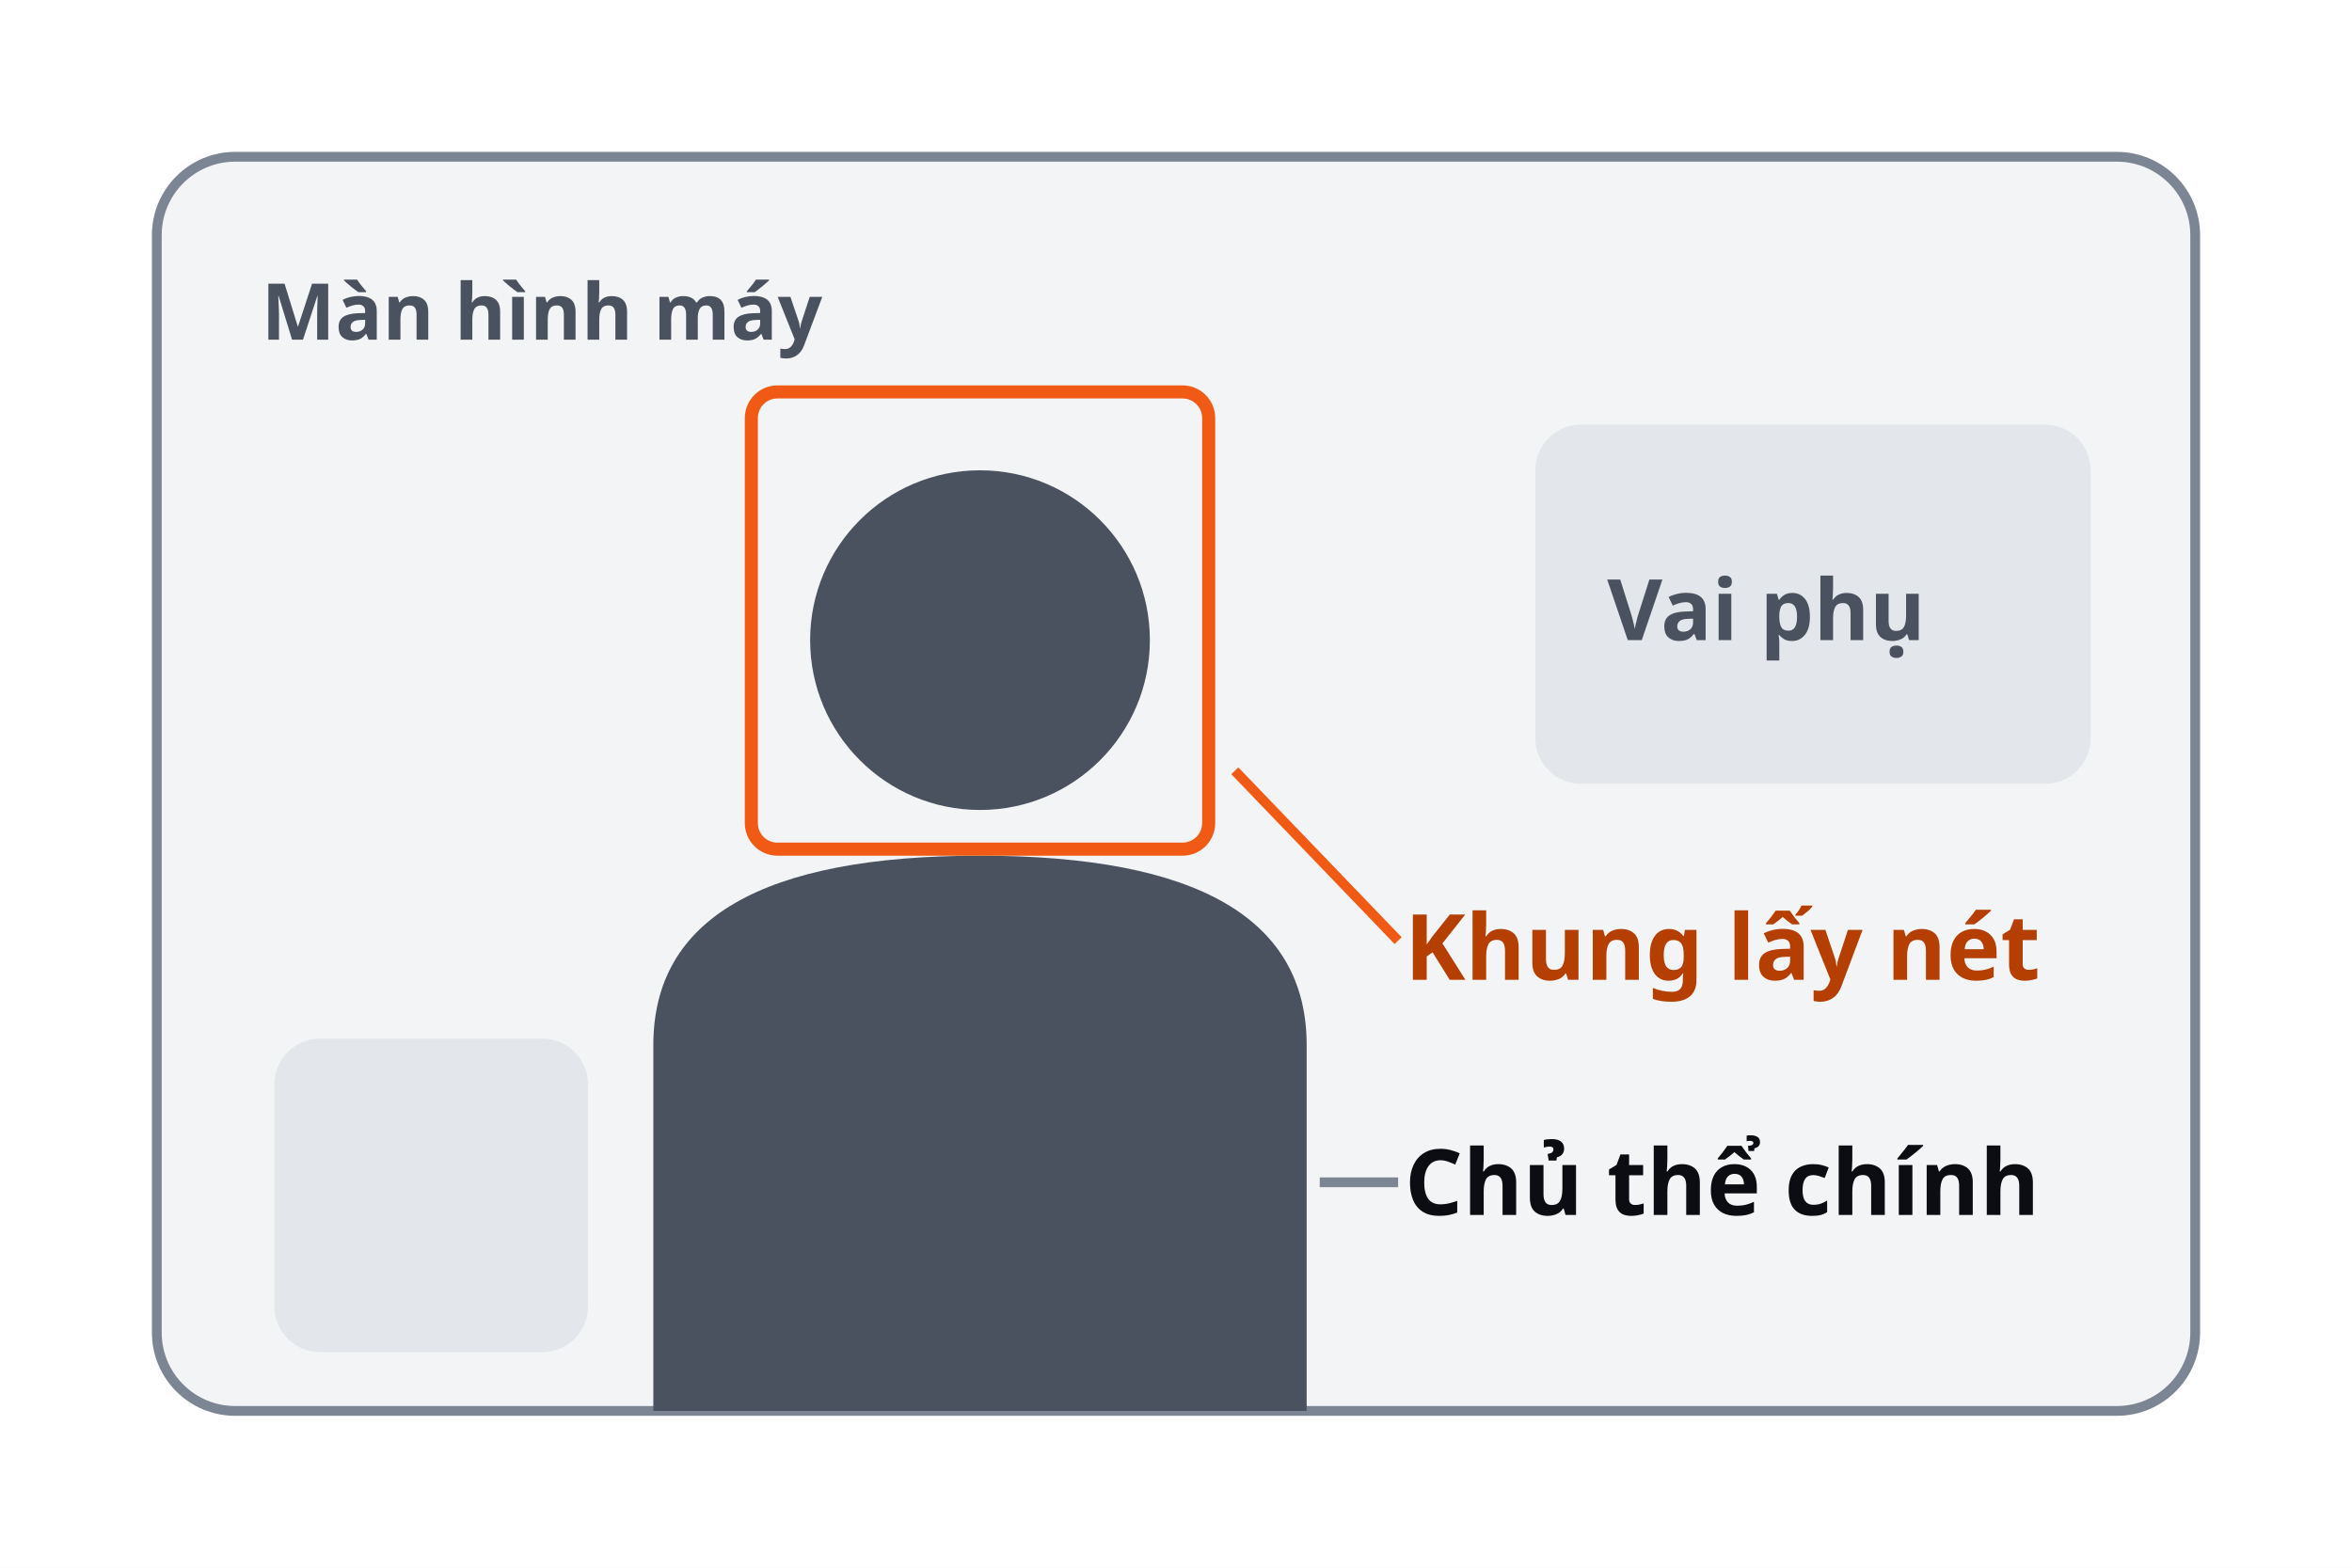
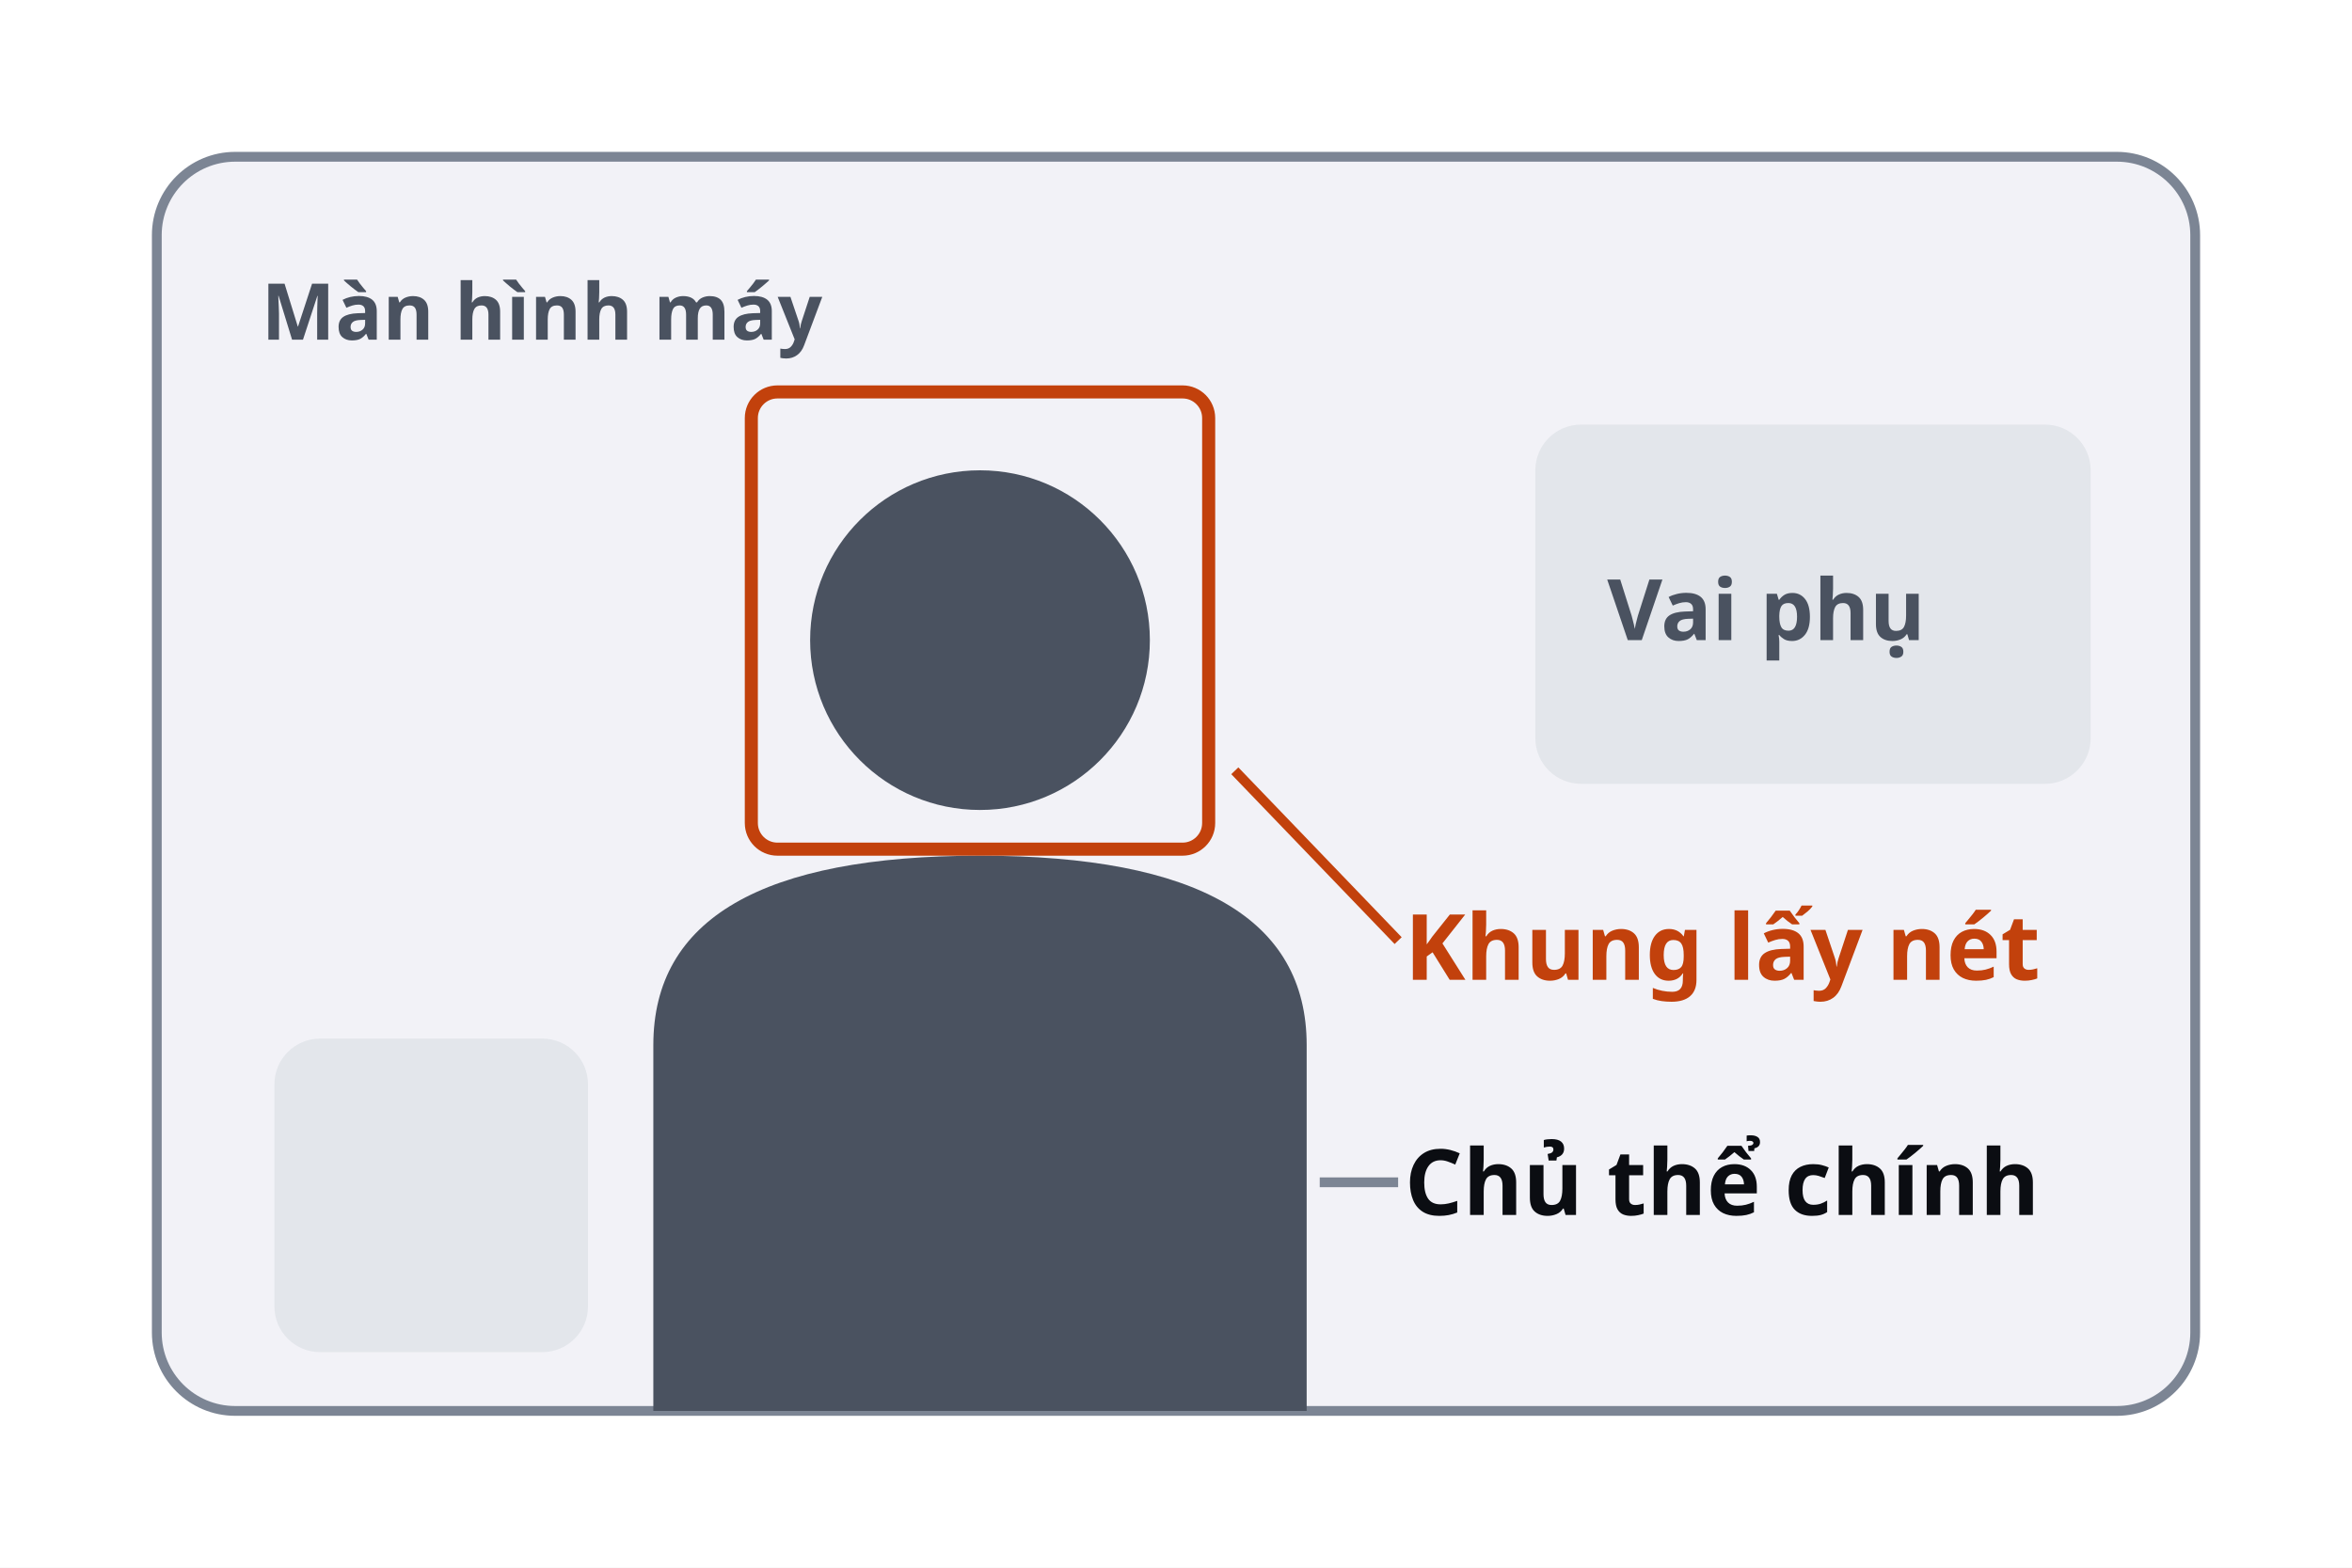
<svg xmlns="http://www.w3.org/2000/svg" viewBox="0 0 720 480" width="720" height="480">
  <rect width="720" height="480" fill="#ffffff" />
-   <rect x="48" y="48" width="624" height="384" rx="24" fill="#f3f4f6" stroke="#7c8594" stroke-width="3" />
+   <rect x="48" y="48" width="624" height="384" rx="24" fill="#f2f2f7" stroke="#7c8594" stroke-width="3" />
  <text x="80" y="104" font-family="Noto Sans, system-ui, sans-serif" font-size="24" font-weight="600" fill="#4a5260">Màn hình máy</text>
  <rect x="470" y="130" width="170" height="110" rx="14" fill="#e3e6eb" />
  <text x="492" y="196" font-family="Noto Sans, system-ui, sans-serif" font-size="26" font-weight="600" fill="#4a5260">Vai phụ</text>
  <rect x="84" y="318" width="96" height="96" rx="14" fill="#e3e6eb" />
  <circle cx="300" cy="196" r="52" fill="#4a5260" />
  <path d="M200 432 L200 320 Q200 262 300 262 Q400 262 400 320 L400 432 Z" fill="#4a5260" />
-   <rect x="230" y="120" width="140" height="140" rx="8" fill="none" stroke="#f05a14" stroke-width="4" />
-   <path d="M428 288 L378 236" stroke="#f05a14" stroke-width="3" fill="none" />
-   <text x="430" y="300" font-family="Noto Sans, system-ui, sans-serif" font-size="28" font-weight="600" fill="#b43f00">Khung lấy nét</text>
+   <rect x="230" y="120" width="140" height="140" rx="8" fill="none" stroke="#c2410c" stroke-width="4" />
+   <path d="M428 288 L378 236" stroke="#c2410c" stroke-width="3" fill="none" />
+   <text x="430" y="300" font-family="Noto Sans, system-ui, sans-serif" font-size="28" font-weight="600" fill="#c2410c">Khung lấy nét</text>
  <path d="M428 362 L404 362" stroke="#7c8594" stroke-width="3" fill="none" />
  <text x="430" y="372" font-family="Noto Sans, system-ui, sans-serif" font-size="28" font-weight="600" fill="#0b0d12">Chủ thể chính</text>
</svg>
